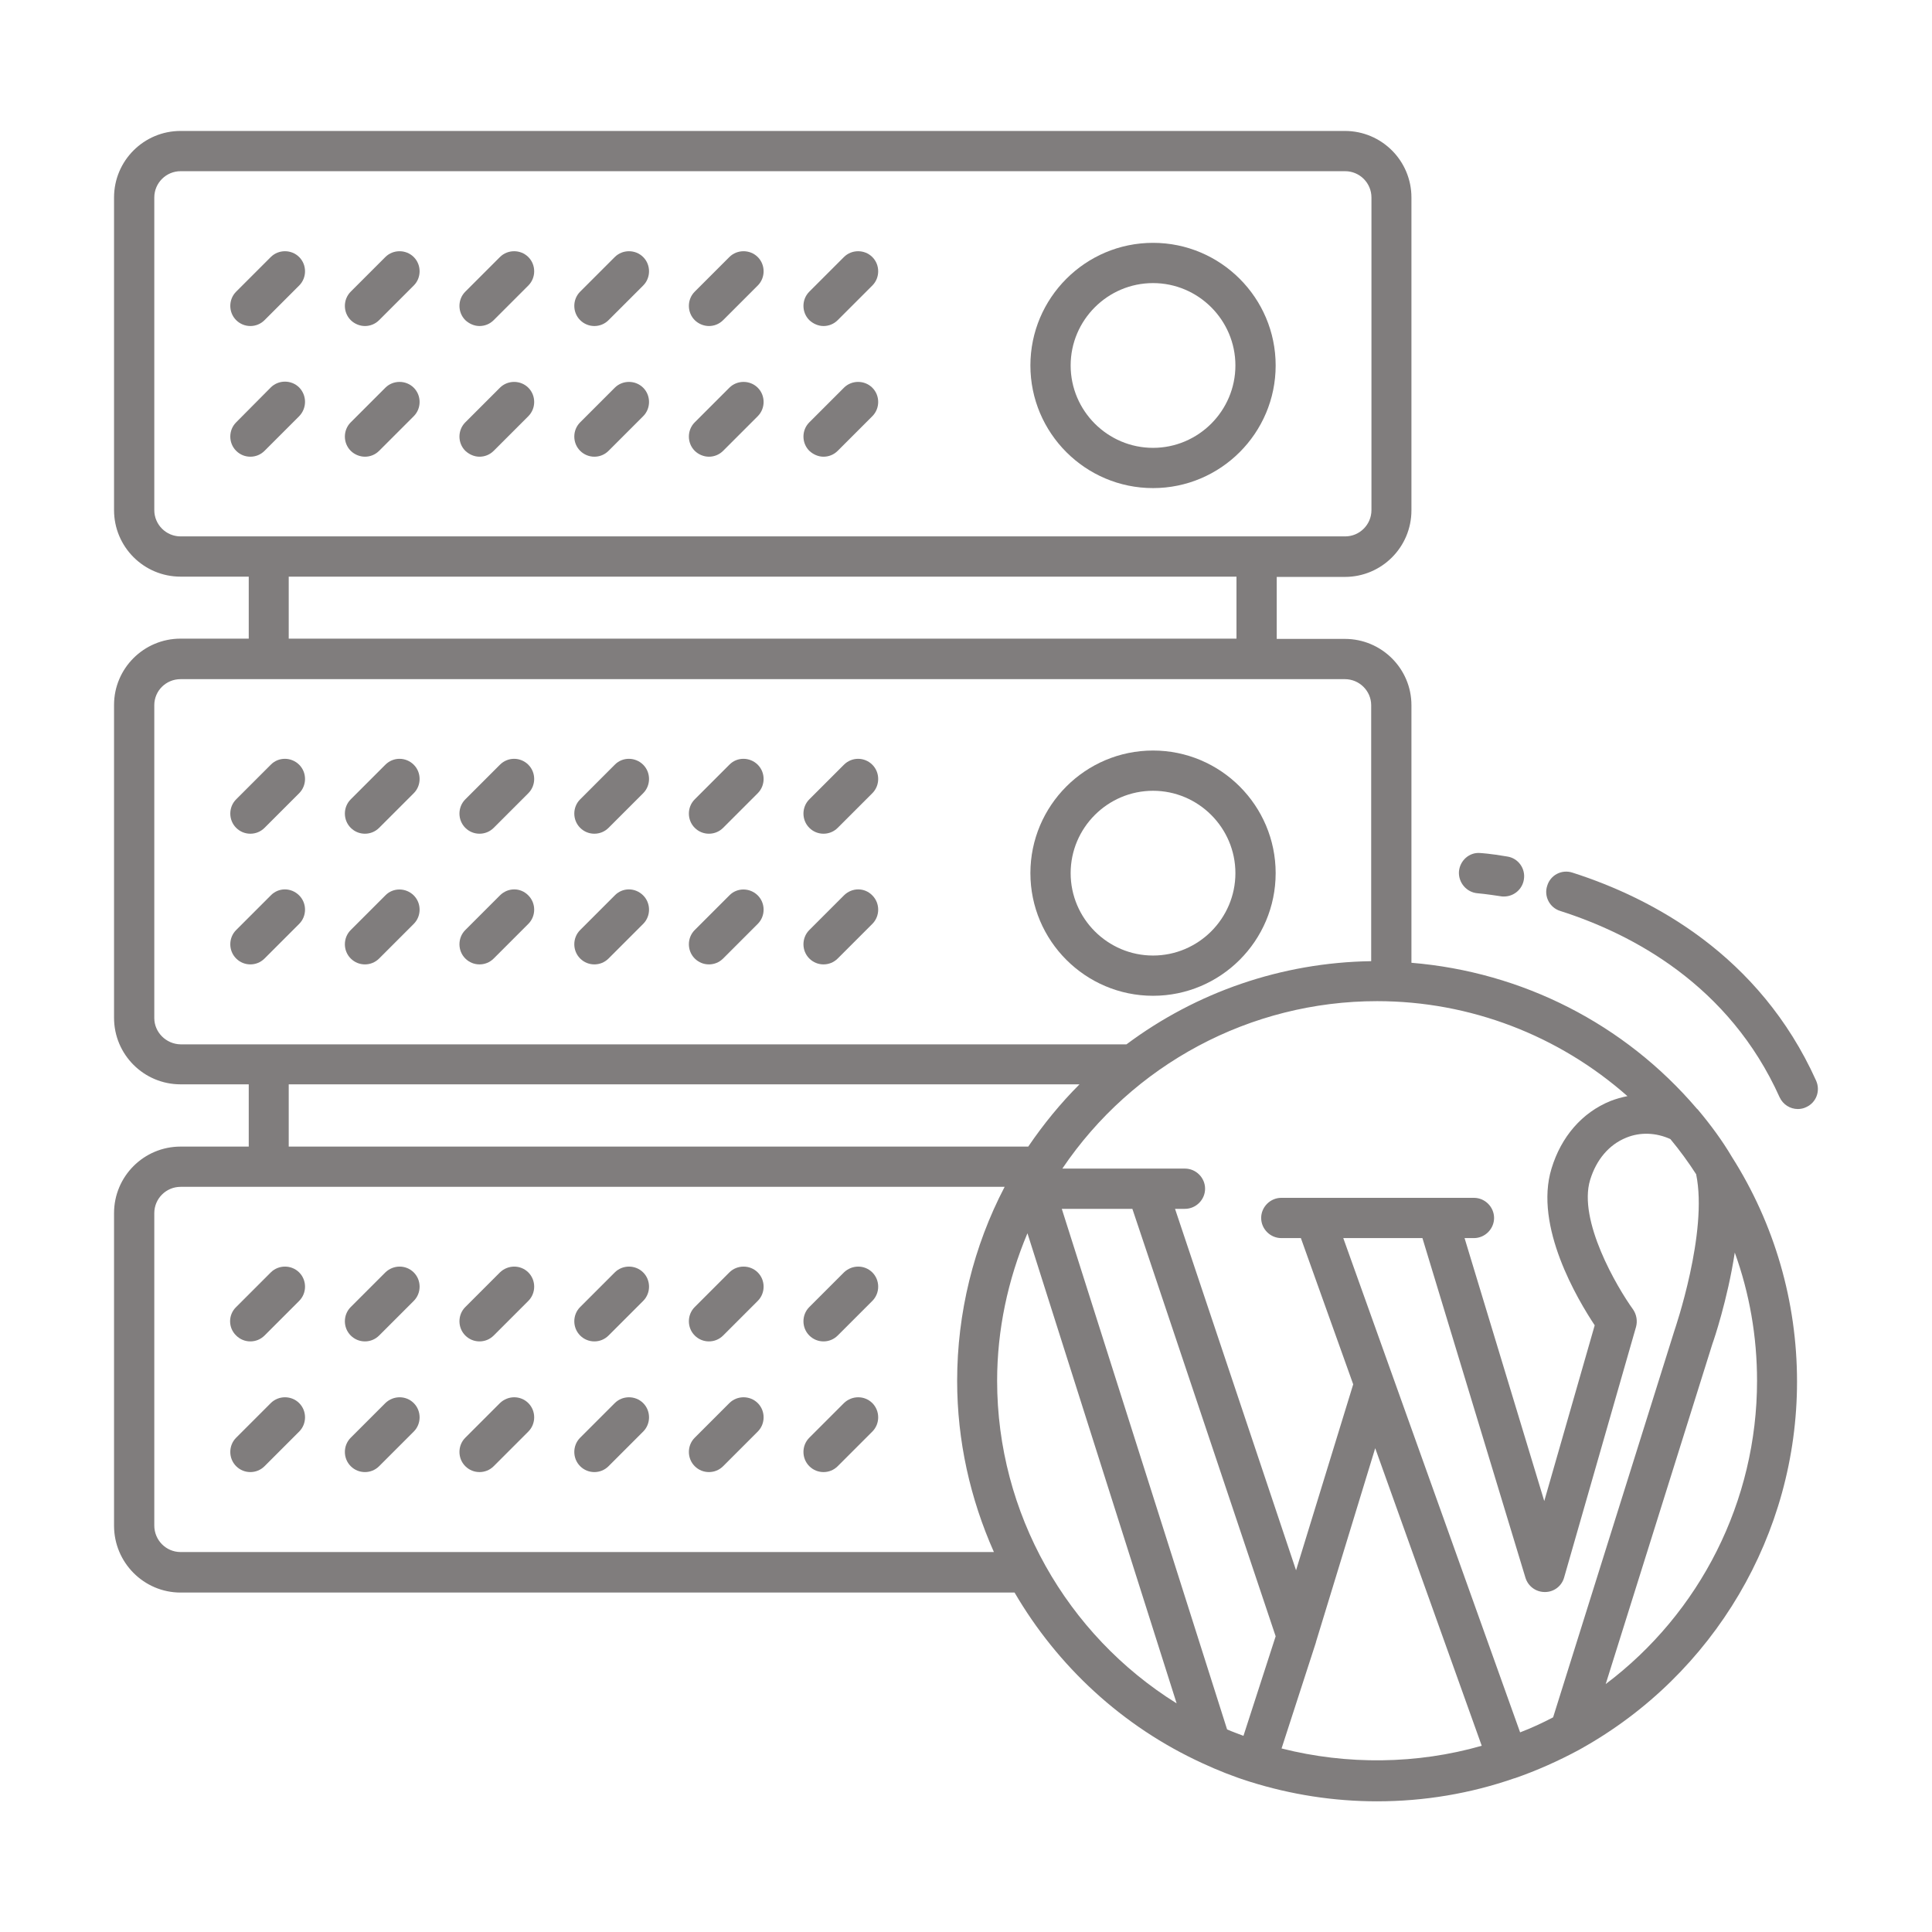
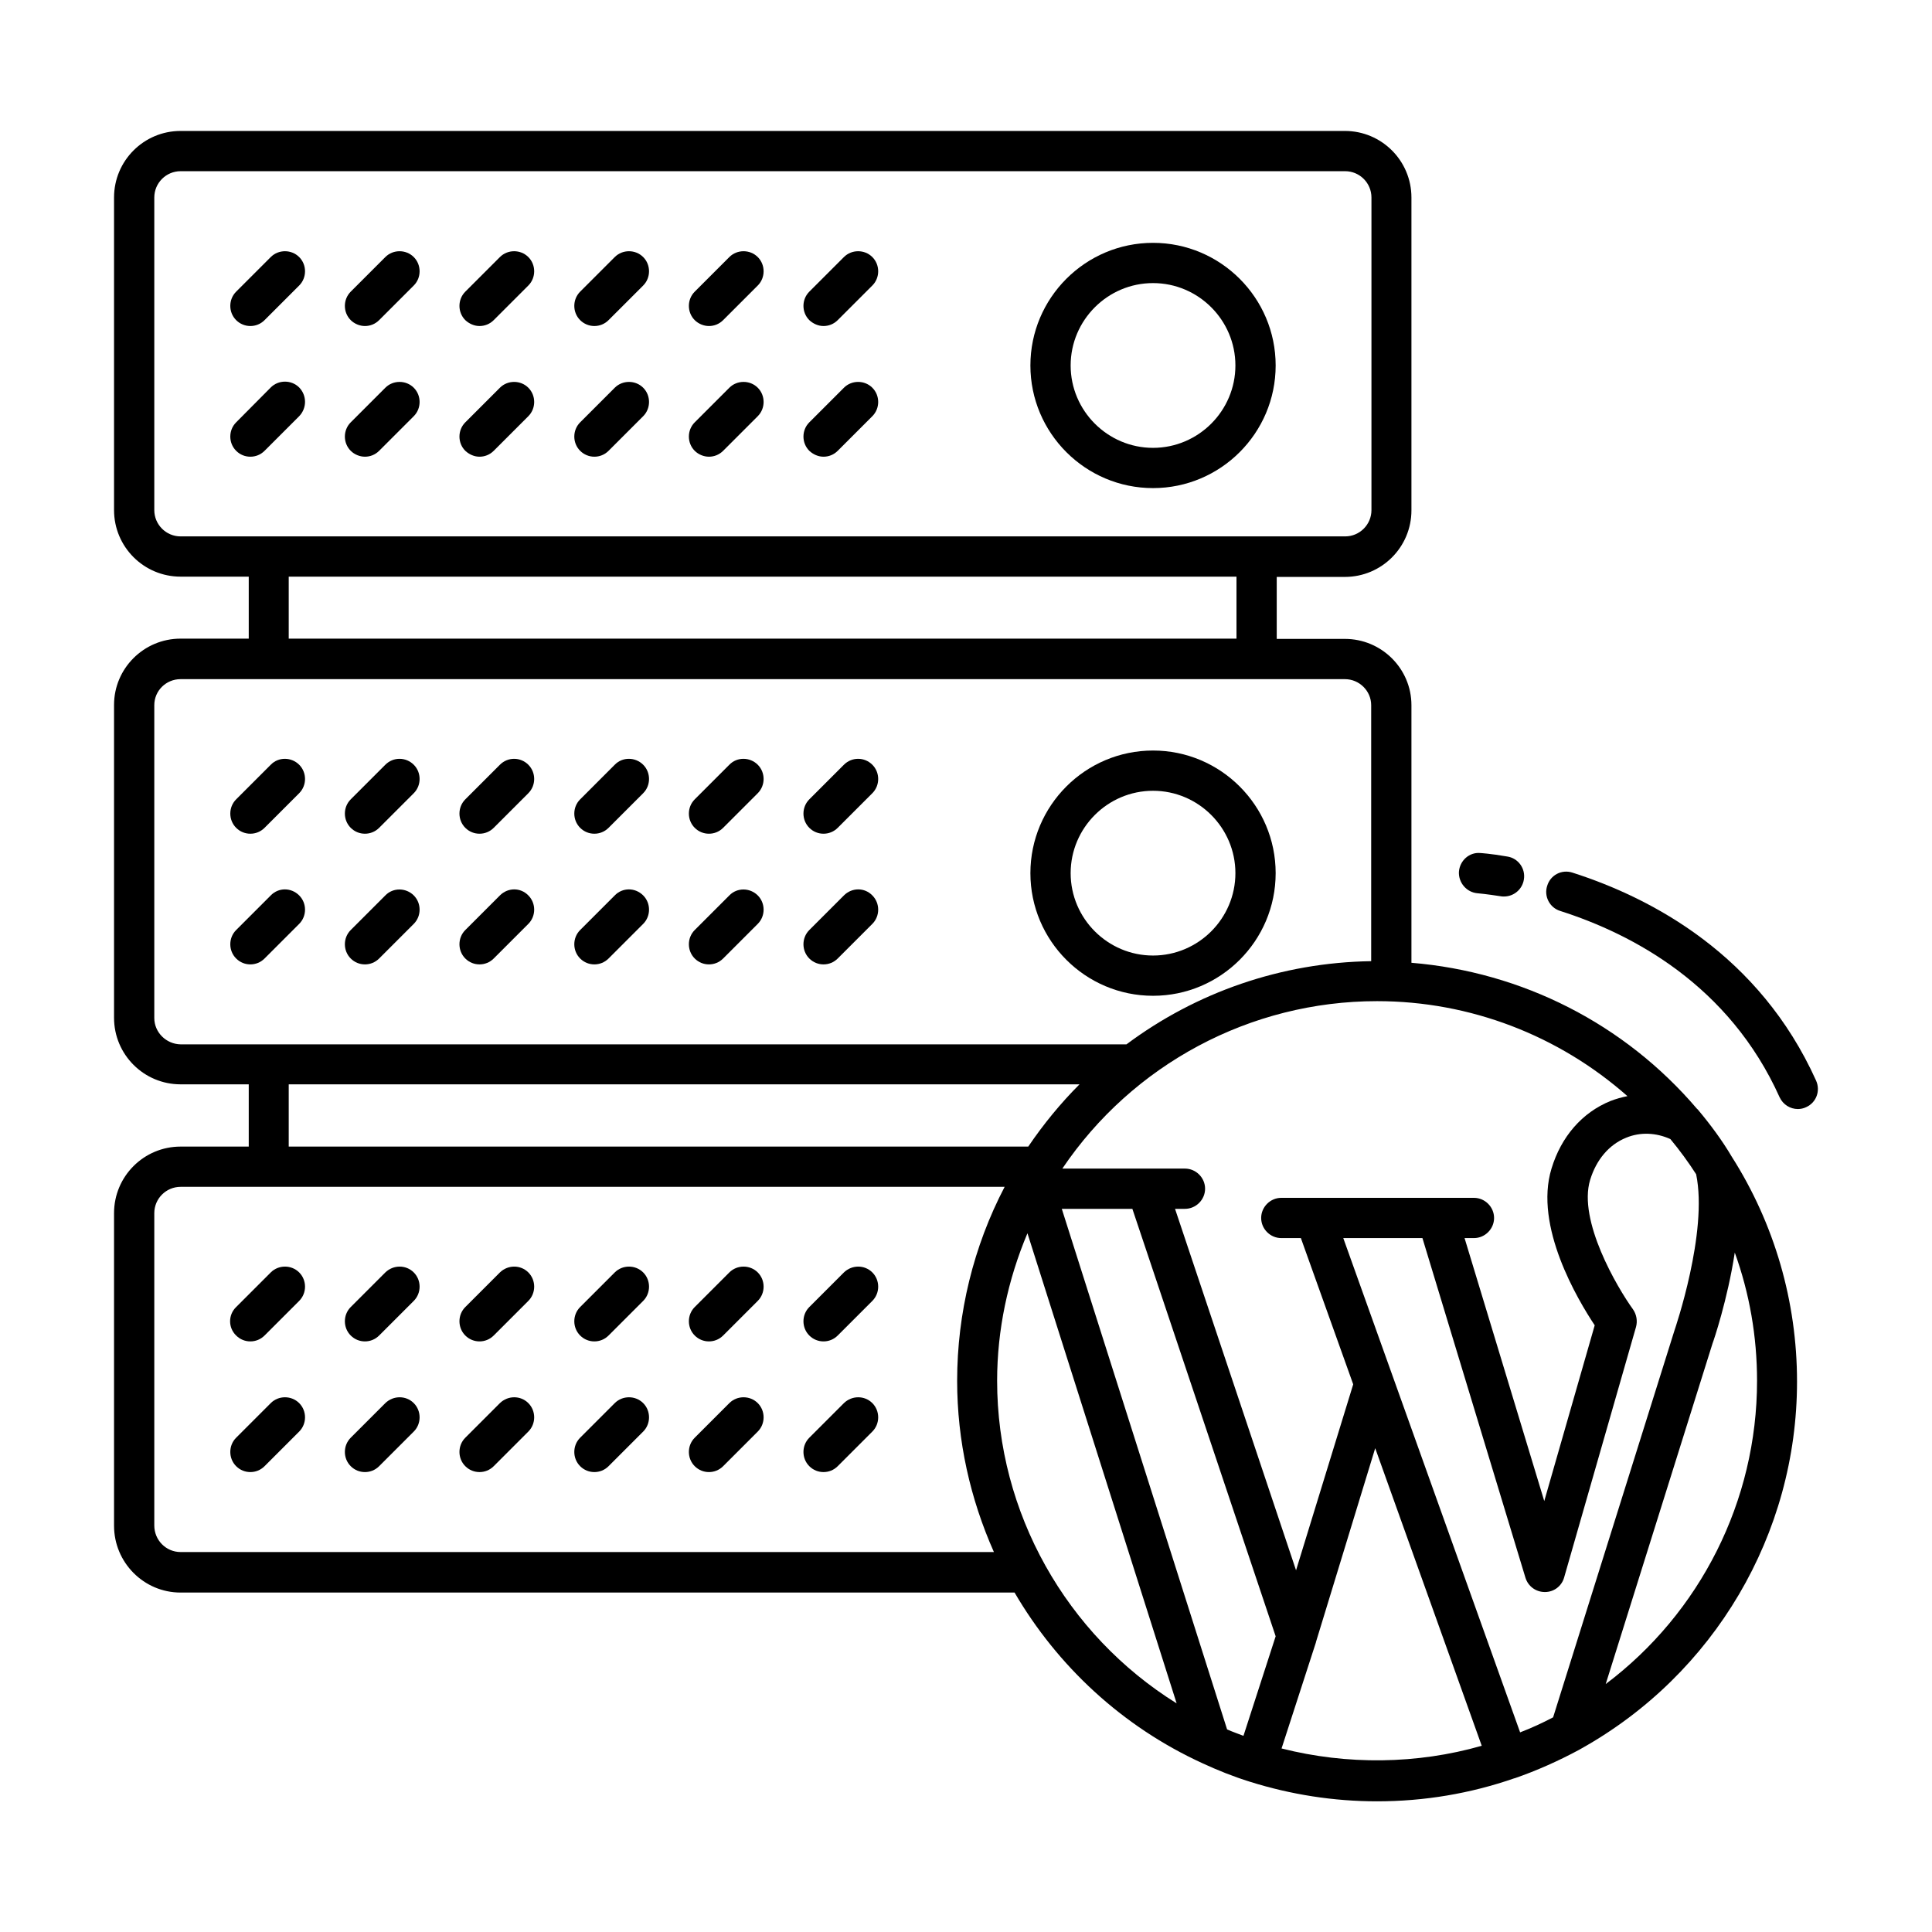
- <svg xmlns="http://www.w3.org/2000/svg" version="1.1" width="512" height="512" x="0" y="0" viewBox="0 0 72 72" style="enable-background:new 0 0 512 512" xml:space="preserve" class="">
+ <svg xmlns="http://www.w3.org/2000/svg" version="1.1" x="0" y="0" viewBox="0 0 72 72" style="enable-background:new 0 0 512 512" xml:space="preserve" class="">
  <g>
    <g>
-       <path d="m42.97 18.19c2.52 0 4.57-2.05 4.57-4.57s-2.05-4.57-4.57-4.57-4.57 2.05-4.57 4.57 2.05 4.57 4.57 4.57zm0-7.64c1.69 0 3.07 1.38 3.07 3.07s-1.38 3.07-3.07 3.07-3.07-1.38-3.07-3.07 1.38-3.07 3.07-3.07z" fill="#807d7d" data-original="#000000" class="" />
-       <path d="m10.09 28.5-1.29 1.29c-.29.29-.29.77 0 1.06.15.15.34.22.53.22s.38-.07.53-.22l1.29-1.29c.29-.29.29-.77 0-1.06s-.77-.3-1.06 0z" fill="#807d7d" data-original="#000000" class="" />
-       <path d="m14.36 28.5-1.29 1.29c-.29.29-.29.77 0 1.06.15.15.34.22.53.22s.38-.07.53-.22l1.29-1.29c.29-.29.29-.77 0-1.06s-.76-.3-1.06 0z" fill="#807d7d" data-original="#000000" class="" />
-       <path d="m18.63 28.5-1.29 1.29c-.29.29-.29.77 0 1.06.15.15.34.22.53.22s.38-.07.53-.22l1.29-1.29c.29-.29.29-.77 0-1.06s-.76-.3-1.06 0z" fill="#807d7d" data-original="#000000" class="" />
-       <path d="m22.91 28.5-1.29 1.29c-.29.29-.29.77 0 1.06.15.15.34.22.53.22s.38-.07.53-.22l1.29-1.29c.29-.29.29-.77 0-1.06s-.77-.3-1.06 0z" fill="#807d7d" data-original="#000000" class="" />
-       <path d="m27.18 28.5-1.29 1.29c-.29.29-.29.77 0 1.06.15.15.34.22.53.22s.38-.07.53-.22l1.29-1.29c.29-.29.29-.77 0-1.06s-.77-.3-1.06 0z" fill="#807d7d" data-original="#000000" class="" />
-       <path d="m31.45 28.5-1.29 1.29c-.29.29-.29.77 0 1.06.15.15.34.22.53.22s.38-.07.53-.22l1.29-1.29c.29-.29.29-.77 0-1.06s-.76-.3-1.06 0z" fill="#807d7d" data-original="#000000" class="" />
-       <path d="m10.09 33.37-1.29 1.29c-.29.29-.29.77 0 1.06.15.15.34.22.53.22s.38-.07.53-.22l1.29-1.29c.29-.29.29-.77 0-1.06-.3-.3-.77-.3-1.06 0z" fill="#807d7d" data-original="#000000" class="" />
-       <path d="m14.36 33.37-1.29 1.29c-.29.29-.29.77 0 1.06.15.15.34.22.53.22s.38-.07.53-.22l1.29-1.29c.29-.29.29-.77 0-1.06s-.77-.3-1.06 0z" fill="#807d7d" data-original="#000000" class="" />
-       <path d="m18.63 33.37-1.29 1.29c-.29.29-.29.77 0 1.06.15.15.34.22.53.22s.38-.07.53-.22l1.29-1.29c.29-.29.29-.77 0-1.06-.29-.3-.76-.3-1.06 0z" fill="#807d7d" data-original="#000000" class="" />
-       <path d="m22.91 33.37-1.29 1.29c-.29.29-.29.77 0 1.06.15.15.34.22.53.22s.38-.07.53-.22l1.29-1.29c.29-.29.29-.77 0-1.06-.3-.3-.77-.3-1.06 0z" fill="#807d7d" data-original="#000000" class="" />
-       <path d="m27.18 33.37-1.29 1.29c-.29.29-.29.77 0 1.06.15.15.34.22.53.22s.38-.07.53-.22l1.29-1.29c.29-.29.29-.77 0-1.06s-.77-.3-1.06 0z" fill="#807d7d" data-original="#000000" class="" />
-       <path d="m31.45 33.37-1.29 1.29c-.29.29-.29.77 0 1.06.15.15.34.22.53.22s.38-.07.53-.22l1.29-1.29c.29-.29.29-.77 0-1.06-.29-.3-.76-.3-1.06 0z" fill="#807d7d" data-original="#000000" class="" />
-       <path d="m10.09 47.42-1.29 1.29c-.3.29-.3.77 0 1.06.15.15.34.22.53.22s.38-.07.53-.22l1.29-1.29c.29-.29.29-.77 0-1.06s-.77-.29-1.06 0z" fill="#807d7d" data-original="#000000" class="" />
-       <path d="m14.36 47.42-1.29 1.29c-.29.29-.29.77 0 1.06.15.15.34.22.53.22s.38-.07.53-.22l1.29-1.29c.29-.29.29-.77 0-1.06s-.76-.29-1.06 0z" fill="#807d7d" data-original="#000000" class="" />
-       <path d="m18.63 47.42-1.29 1.29c-.29.29-.29.77 0 1.06.15.15.34.22.53.22s.38-.07.53-.22l1.29-1.29c.29-.29.29-.77 0-1.06s-.76-.29-1.06 0z" fill="#807d7d" data-original="#000000" class="" />
-       <path d="m22.91 47.42-1.29 1.29c-.29.29-.29.77 0 1.06.15.15.34.22.53.22s.38-.07.53-.22l1.29-1.29c.29-.29.29-.77 0-1.06s-.77-.29-1.06 0z" fill="#807d7d" data-original="#000000" class="" />
-       <path d="m27.18 47.42-1.29 1.29c-.29.29-.29.77 0 1.06.15.15.34.22.53.22s.38-.07.53-.22l1.29-1.29c.29-.29.29-.77 0-1.06s-.77-.29-1.06 0z" fill="#807d7d" data-original="#000000" class="" />
-       <path d="m31.45 47.42-1.29 1.29c-.29.29-.29.77 0 1.06.15.15.34.22.53.22s.38-.07.53-.22l1.29-1.29c.29-.29.29-.77 0-1.06s-.76-.29-1.06 0z" fill="#807d7d" data-original="#000000" class="" />
-       <path d="m10.09 52.29-1.29 1.29c-.29.29-.29.77 0 1.06.15.15.34.22.53.22s.38-.07.53-.22l1.29-1.29c.29-.29.29-.77 0-1.06s-.77-.29-1.06 0z" fill="#807d7d" data-original="#000000" class="" />
-       <path d="m14.36 52.29-1.29 1.29c-.29.29-.29.77 0 1.06.15.15.34.22.53.22s.38-.07.53-.22l1.29-1.29c.29-.29.29-.77 0-1.06s-.76-.29-1.06 0z" fill="#807d7d" data-original="#000000" class="" />
-       <path d="m18.63 52.29-1.29 1.29c-.29.29-.29.77 0 1.06.15.15.34.22.53.22s.38-.07.53-.22l1.29-1.29c.29-.29.29-.77 0-1.06s-.76-.29-1.06 0z" fill="#807d7d" data-original="#000000" class="" />
-       <path d="m22.91 52.29-1.29 1.29c-.29.29-.29.77 0 1.06.15.15.34.22.53.22s.38-.07.53-.22l1.29-1.29c.29-.29.29-.77 0-1.06s-.77-.29-1.06 0z" fill="#807d7d" data-original="#000000" class="" />
-       <path d="m27.18 52.29-1.29 1.29c-.29.29-.29.77 0 1.06.15.15.34.22.53.22s.38-.07.53-.22l1.29-1.29c.29-.29.29-.77 0-1.06s-.77-.29-1.06 0z" fill="#807d7d" data-original="#000000" class="" />
-       <path d="m31.45 52.29-1.29 1.29c-.29.29-.29.77 0 1.06.15.15.34.22.53.22s.38-.07.53-.22l1.29-1.29c.29-.29.29-.77 0-1.06s-.76-.29-1.06 0z" fill="#807d7d" data-original="#000000" class="" />
-       <path d="m9.33 12.15c.19 0 .38-.07.53-.22l1.29-1.29c.29-.29.29-.77 0-1.06s-.77-.29-1.06 0l-1.29 1.29c-.29.29-.29.77 0 1.06.14.14.33.22.53.22z" fill="#807d7d" data-original="#000000" class="" />
-       <path d="m13.6 12.15c.19 0 .38-.07.53-.22l1.29-1.29c.29-.29.29-.77 0-1.06s-.77-.29-1.06 0l-1.29 1.29c-.29.29-.29.77 0 1.06.14.14.34.22.53.22z" fill="#807d7d" data-original="#000000" class="" />
-       <path d="m17.87 12.15c.19 0 .38-.07.53-.22l1.29-1.29c.29-.29.29-.77 0-1.06s-.77-.29-1.06 0l-1.29 1.29c-.29.29-.29.77 0 1.06.15.14.34.22.53.22z" fill="#807d7d" data-original="#000000" class="" />
-       <path d="m22.15 12.15c.19 0 .38-.07.53-.22l1.29-1.29c.29-.29.29-.77 0-1.06s-.77-.29-1.06 0l-1.29 1.29c-.29.29-.29.77 0 1.06.14.14.33.22.53.22z" fill="#807d7d" data-original="#000000" class="" />
-       <path d="m26.42 12.15c.19 0 .38-.07.53-.22l1.29-1.29c.29-.29.29-.77 0-1.06s-.77-.29-1.06 0l-1.29 1.29c-.29.29-.29.77 0 1.06.14.14.34.22.53.22z" fill="#807d7d" data-original="#000000" class="" />
-       <path d="m30.69 12.15c.19 0 .38-.07.53-.22l1.29-1.29c.29-.29.29-.77 0-1.06s-.77-.29-1.06 0l-1.29 1.29c-.29.29-.29.77 0 1.06.15.14.34.22.53.22z" fill="#807d7d" data-original="#000000" class="" />
-       <path d="m11.15 14.44c-.29-.29-.77-.29-1.06 0l-1.29 1.3c-.29.29-.29.77 0 1.06.15.15.34.22.53.22s.38-.07.53-.22l1.29-1.29c.29-.3.29-.77 0-1.07z" fill="#807d7d" data-original="#000000" class="" />
-       <path d="m13.6 17.02c.19 0 .38-.07.53-.22l1.29-1.29c.29-.29.29-.77 0-1.06s-.77-.29-1.06 0l-1.29 1.29c-.29.29-.29.77 0 1.06.14.14.34.22.53.22z" fill="#807d7d" data-original="#000000" class="" />
-       <path d="m17.87 17.02c.19 0 .38-.07.53-.22l1.29-1.29c.29-.29.29-.77 0-1.06s-.77-.29-1.06 0l-1.29 1.29c-.29.29-.29.77 0 1.06.15.14.34.22.53.22z" fill="#807d7d" data-original="#000000" class="" />
-       <path d="m22.15 17.02c.19 0 .38-.07.53-.22l1.29-1.29c.29-.29.29-.77 0-1.06s-.77-.29-1.06 0l-1.29 1.29c-.29.29-.29.77 0 1.06.14.14.33.22.53.22z" fill="#807d7d" data-original="#000000" class="" />
-       <path d="m26.42 17.02c.19 0 .38-.07.53-.22l1.29-1.29c.29-.29.29-.77 0-1.06s-.77-.29-1.06 0l-1.29 1.29c-.29.29-.29.77 0 1.06.14.14.34.22.53.22z" fill="#807d7d" data-original="#000000" class="" />
-       <path d="m30.69 17.02c.19 0 .38-.07.53-.22l1.29-1.29c.29-.29.29-.77 0-1.06s-.77-.29-1.06 0l-1.29 1.29c-.29.29-.29.77 0 1.06.15.14.34.22.53.22z" fill="#807d7d" data-original="#000000" class="" />
-       <path d="m42.97 37.11c2.52 0 4.57-2.05 4.57-4.57s-2.05-4.57-4.57-4.57-4.57 2.05-4.57 4.57 2.05 4.57 4.57 4.57zm0-7.64c1.69 0 3.07 1.38 3.07 3.07s-1.38 3.07-3.07 3.07-3.07-1.38-3.07-3.07 1.38-3.07 3.07-3.07z" fill="#807d7d" data-original="#000000" class="" />
-       <path d="m63.29 41.37c-.02-.02-.03-.04-.05-.05-2.7-3.17-6.52-5.1-10.64-5.44v-9.6c0-1.36-1.11-2.47-2.48-2.47h-2.54v-2.31h2.54c1.37 0 2.48-1.11 2.48-2.48v-11.66c0-1.37-1.11-2.48-2.48-2.48h-43.39c-1.37 0-2.48 1.11-2.48 2.48v11.65c0 1.37 1.11 2.48 2.48 2.48h2.54v2.31h-2.54c-1.37 0-2.48 1.11-2.48 2.47v11.66c0 1.37 1.11 2.48 2.48 2.48h2.54v2.32h-2.54c-1.37 0-2.48 1.11-2.48 2.48v11.65c0 1.37 1.11 2.49 2.48 2.49h31.08c1.6 2.74 4.01 4.99 7 6.36.56.26 1.16.5 1.77.69 1.53.48 3.12.73 4.74.73 1.76 0 3.48-.29 5.12-.86h.01c.81-.28 1.62-.64 2.4-1.06.02-.01.05-.03.07-.04 4.96-2.77 8.05-8 8.05-13.68 0-2.98-.84-5.88-2.43-8.38-.36-.61-.79-1.19-1.25-1.74zm-5.41 22.63c-.4.21-.81.4-1.23.56l-6.59-18.42h2.95l3.84 12.66c.1.32.39.53.72.53h.01c.33 0 .62-.22.71-.54l2.68-9.34c.06-.22.02-.46-.11-.65-.6-.83-2.06-3.32-1.6-4.83.23-.75.7-1.31 1.34-1.57.53-.22 1.12-.19 1.65.05.35.42.67.86.96 1.31.45 2.16-.79 5.77-.81 5.83zm-11.54.69c-.2-.08-.41-.15-.61-.24l-6.16-19.4h2.63l5.34 15.93zm1.96-6.17-4.51-13.47h.37c.41 0 .75-.34.75-.75s-.34-.75-.75-.75h-1.41-3.16c2.62-3.88 7-6.24 11.73-6.24 3.47 0 6.77 1.28 9.33 3.54-.21.04-.42.1-.63.18-1.06.43-1.84 1.33-2.2 2.52-.66 2.15.98 4.89 1.61 5.84l-1.88 6.55-2.97-9.8h.35c.41 0 .75-.34.75-.75s-.34-.75-.75-.75h-7.18c-.41 0-.75.34-.75.75s.34.75.75.75h.73l1.95 5.45zm-42.55-39.51v-11.65c0-.54.44-.98.98-.98h43.4c.54 0 .98.44.98.98v11.65c0 .54-.44.98-.98.98h-43.4c-.54 0-.98-.44-.98-.98zm5.01 2.48h35.32v2.31h-35.32zm-5.01 16.45v-11.66c0-.54.44-.97.98-.97h3.27.01s.01 0 .01 0h36.8.01s.01 0 .01 0h3.28c.54 0 .98.44.98.97v9.54c-3.35.05-6.52 1.16-9.12 3.1h-35.25c-.54-.01-.98-.45-.98-.98zm5.01 2.47h29.47c-.7.7-1.34 1.48-1.91 2.32h-27.56zm-4.03 17.43c-.54 0-.98-.44-.98-.99v-11.64c0-.54.44-.98.98-.98h30.71c-1.16 2.22-1.77 4.71-1.77 7.23 0 2.24.49 4.4 1.37 6.38zm30.43-6.38c0-1.9.4-3.77 1.13-5.5l5.56 17.52c-4.11-2.56-6.69-7.1-6.69-12.02zm10.6 13.7 1.28-3.95v-.01l2.21-7.23 3.97 11.09c-2.41.69-5.02.72-7.46.1zm12.08-2.4 3.98-12.69c.04-.1.56-1.63.83-3.39.55 1.52.83 3.13.83 4.78 0 4.48-2.12 8.65-5.64 11.3z" fill="#807d7d" data-original="#000000" class="" />
-       <path d="m67.68 40.27c-2.11-4.68-6.11-6.8-9.08-7.75-.4-.13-.82.09-.94.49-.13.39.09.82.49.94 2.69.86 6.29 2.76 8.17 6.94.13.28.4.44.68.44.1 0 .21-.02.31-.07.38-.17.54-.61.37-.99z" fill="#807d7d" data-original="#000000" class="" />
-       <path d="m55.07 33.29c.02 0 .33.03.85.11.04.01.08.01.13.01.36 0 .68-.26.74-.63.07-.41-.21-.8-.62-.86-.63-.11-1-.13-1-.13-.41-.04-.77.28-.8.7-.02.41.29.77.7.8z" fill="#807d7d" data-original="#000000" class="" />
+       <path d="m42.97 18.19c2.52 0 4.57-2.05 4.57-4.57s-2.05-4.57-4.57-4.57-4.57 2.05-4.57 4.57 2.05 4.57 4.57 4.57zm0-7.64c1.69 0 3.07 1.38 3.07 3.07s-1.38 3.07-3.07 3.07-3.07-1.38-3.07-3.07 1.38-3.07 3.07-3.07z" data-original="#000000" class="" />
+       <path d="m10.09 28.5-1.29 1.29c-.29.29-.29.77 0 1.06.15.15.34.22.53.22s.38-.07.53-.22l1.29-1.29c.29-.29.29-.77 0-1.06s-.77-.3-1.06 0z" data-original="#000000" class="" />
+       <path d="m14.36 28.5-1.29 1.29c-.29.29-.29.77 0 1.06.15.15.34.22.53.22s.38-.07.53-.22l1.29-1.29c.29-.29.29-.77 0-1.06s-.76-.3-1.06 0z" data-original="#000000" class="" />
+       <path d="m18.63 28.5-1.29 1.29c-.29.29-.29.77 0 1.06.15.15.34.22.53.22s.38-.07.53-.22l1.29-1.29c.29-.29.29-.77 0-1.06s-.76-.3-1.06 0z" data-original="#000000" class="" />
+       <path d="m22.91 28.5-1.29 1.29c-.29.29-.29.77 0 1.06.15.15.34.22.53.22s.38-.07.53-.22l1.29-1.29c.29-.29.29-.77 0-1.06s-.77-.3-1.06 0z" data-original="#000000" class="" />
+       <path d="m27.18 28.5-1.29 1.29c-.29.29-.29.77 0 1.06.15.15.34.22.53.22s.38-.07.53-.22l1.29-1.29c.29-.29.29-.77 0-1.06s-.77-.3-1.06 0z" data-original="#000000" class="" />
+       <path d="m31.45 28.5-1.29 1.29c-.29.29-.29.77 0 1.06.15.15.34.22.53.22s.38-.07.53-.22l1.29-1.29c.29-.29.29-.77 0-1.06s-.76-.3-1.06 0z" data-original="#000000" class="" />
+       <path d="m10.09 33.37-1.29 1.29c-.29.29-.29.77 0 1.06.15.15.34.22.53.22s.38-.07.53-.22l1.29-1.29c.29-.29.29-.77 0-1.06-.3-.3-.77-.3-1.06 0z" data-original="#000000" class="" />
+       <path d="m14.36 33.37-1.29 1.29c-.29.29-.29.77 0 1.06.15.15.34.22.53.22s.38-.07.53-.22l1.29-1.29c.29-.29.29-.77 0-1.06s-.77-.3-1.06 0z" data-original="#000000" class="" />
+       <path d="m18.63 33.37-1.29 1.29c-.29.29-.29.77 0 1.06.15.15.34.22.53.22s.38-.07.53-.22l1.29-1.29c.29-.29.29-.77 0-1.06-.29-.3-.76-.3-1.06 0z" data-original="#000000" class="" />
+       <path d="m22.91 33.37-1.29 1.29c-.29.29-.29.77 0 1.06.15.15.34.22.53.22s.38-.07.53-.22l1.29-1.29c.29-.29.29-.77 0-1.06-.3-.3-.77-.3-1.06 0z" data-original="#000000" class="" />
+       <path d="m27.18 33.37-1.29 1.29c-.29.29-.29.77 0 1.06.15.15.34.22.53.22s.38-.07.53-.22l1.29-1.29c.29-.29.29-.77 0-1.06s-.77-.3-1.06 0z" data-original="#000000" class="" />
+       <path d="m31.45 33.37-1.29 1.29c-.29.29-.29.77 0 1.06.15.15.34.22.53.22s.38-.07.53-.22l1.29-1.29c.29-.29.29-.77 0-1.06-.29-.3-.76-.3-1.06 0z" data-original="#000000" class="" />
+       <path d="m10.09 47.42-1.29 1.29c-.3.29-.3.77 0 1.06.15.15.34.22.53.22s.38-.07.53-.22l1.29-1.29c.29-.29.29-.77 0-1.06s-.77-.29-1.06 0z" data-original="#000000" class="" />
+       <path d="m14.36 47.42-1.29 1.29c-.29.29-.29.77 0 1.06.15.15.34.22.53.22s.38-.07.53-.22l1.29-1.29c.29-.29.29-.77 0-1.06s-.76-.29-1.06 0z" data-original="#000000" class="" />
+       <path d="m18.63 47.42-1.29 1.29c-.29.29-.29.77 0 1.06.15.15.34.22.53.22s.38-.07.53-.22l1.29-1.29c.29-.29.29-.77 0-1.06s-.76-.29-1.06 0z" data-original="#000000" class="" />
+       <path d="m22.91 47.42-1.29 1.29c-.29.29-.29.77 0 1.06.15.15.34.22.53.22s.38-.07.53-.22l1.29-1.29c.29-.29.29-.77 0-1.06s-.77-.29-1.06 0z" data-original="#000000" class="" />
+       <path d="m27.18 47.42-1.29 1.29c-.29.29-.29.77 0 1.06.15.15.34.22.53.22s.38-.07.53-.22l1.29-1.29c.29-.29.29-.77 0-1.06s-.77-.29-1.06 0z" data-original="#000000" class="" />
+       <path d="m31.45 47.42-1.29 1.29c-.29.29-.29.77 0 1.06.15.15.34.22.53.22s.38-.07.53-.22l1.29-1.29c.29-.29.29-.77 0-1.06s-.76-.29-1.06 0z" data-original="#000000" class="" />
+       <path d="m10.09 52.29-1.29 1.29c-.29.29-.29.77 0 1.06.15.15.34.22.53.22s.38-.07.53-.22l1.29-1.29c.29-.29.29-.77 0-1.06s-.77-.29-1.06 0z" data-original="#000000" class="" />
+       <path d="m14.36 52.29-1.29 1.29c-.29.29-.29.77 0 1.06.15.15.34.22.53.22s.38-.07.53-.22l1.29-1.29c.29-.29.29-.77 0-1.06s-.76-.29-1.06 0z" data-original="#000000" class="" />
+       <path d="m18.63 52.29-1.29 1.29c-.29.29-.29.77 0 1.06.15.15.34.22.53.22s.38-.07.53-.22l1.29-1.29c.29-.29.29-.77 0-1.06s-.76-.29-1.06 0z" data-original="#000000" class="" />
+       <path d="m22.91 52.29-1.29 1.29c-.29.29-.29.77 0 1.06.15.15.34.22.53.22s.38-.07.53-.22l1.29-1.29c.29-.29.29-.77 0-1.06s-.77-.29-1.06 0z" data-original="#000000" class="" />
+       <path d="m27.18 52.29-1.29 1.29c-.29.29-.29.77 0 1.06.15.15.34.22.53.22s.38-.07.53-.22l1.29-1.29c.29-.29.29-.77 0-1.06s-.77-.29-1.06 0z" data-original="#000000" class="" />
+       <path d="m31.45 52.29-1.29 1.29c-.29.29-.29.77 0 1.06.15.15.34.22.53.22s.38-.07.53-.22l1.29-1.29c.29-.29.29-.77 0-1.06s-.76-.29-1.06 0z" data-original="#000000" class="" />
+       <path d="m9.33 12.15c.19 0 .38-.07.53-.22l1.29-1.29c.29-.29.29-.77 0-1.06s-.77-.29-1.06 0l-1.29 1.29c-.29.29-.29.77 0 1.06.14.14.33.22.53.22z" data-original="#000000" class="" />
+       <path d="m13.6 12.15c.19 0 .38-.07.53-.22l1.29-1.29c.29-.29.29-.77 0-1.06s-.77-.29-1.06 0l-1.29 1.29c-.29.29-.29.77 0 1.06.14.14.34.22.53.22z" data-original="#000000" class="" />
+       <path d="m17.87 12.15c.19 0 .38-.07.53-.22l1.29-1.29c.29-.29.29-.77 0-1.06s-.77-.29-1.06 0l-1.29 1.29c-.29.29-.29.77 0 1.06.15.14.34.22.53.22z" data-original="#000000" class="" />
+       <path d="m22.15 12.15c.19 0 .38-.07.53-.22l1.29-1.29c.29-.29.29-.77 0-1.06s-.77-.29-1.06 0l-1.29 1.29c-.29.29-.29.77 0 1.06.14.14.33.22.53.22z" data-original="#000000" class="" />
+       <path d="m26.42 12.15c.19 0 .38-.07.53-.22l1.29-1.29c.29-.29.29-.77 0-1.06s-.77-.29-1.06 0l-1.29 1.29c-.29.29-.29.77 0 1.06.14.14.34.22.53.22z" data-original="#000000" class="" />
+       <path d="m30.69 12.15c.19 0 .38-.07.53-.22l1.29-1.29c.29-.29.29-.77 0-1.06s-.77-.29-1.06 0l-1.29 1.29c-.29.29-.29.77 0 1.06.15.14.34.22.53.22z" data-original="#000000" class="" />
+       <path d="m11.15 14.44c-.29-.29-.77-.29-1.06 0l-1.29 1.3c-.29.29-.29.77 0 1.06.15.15.34.22.53.22s.38-.07.53-.22l1.29-1.29c.29-.3.29-.77 0-1.07z" data-original="#000000" class="" />
+       <path d="m13.6 17.02c.19 0 .38-.07.53-.22l1.29-1.29c.29-.29.29-.77 0-1.06s-.77-.29-1.06 0l-1.29 1.29c-.29.29-.29.77 0 1.06.14.14.34.22.53.22z" data-original="#000000" class="" />
+       <path d="m17.87 17.02c.19 0 .38-.07.53-.22l1.29-1.29c.29-.29.29-.77 0-1.06s-.77-.29-1.06 0l-1.29 1.29c-.29.29-.29.77 0 1.06.15.14.34.22.53.22z" data-original="#000000" class="" />
+       <path d="m22.15 17.02c.19 0 .38-.07.53-.22l1.29-1.29c.29-.29.29-.77 0-1.06s-.77-.29-1.06 0l-1.29 1.29c-.29.29-.29.77 0 1.06.14.14.33.22.53.22z" data-original="#000000" class="" />
+       <path d="m26.42 17.02c.19 0 .38-.07.53-.22l1.29-1.29c.29-.29.29-.77 0-1.06s-.77-.29-1.06 0l-1.29 1.29c-.29.29-.29.77 0 1.06.14.14.34.22.53.22z" data-original="#000000" class="" />
+       <path d="m30.69 17.02c.19 0 .38-.07.53-.22l1.29-1.29c.29-.29.29-.77 0-1.06s-.77-.29-1.06 0l-1.29 1.29c-.29.29-.29.77 0 1.06.15.14.34.22.53.22z" data-original="#000000" class="" />
+       <path d="m42.97 37.11c2.52 0 4.57-2.05 4.57-4.57s-2.05-4.57-4.57-4.57-4.57 2.05-4.57 4.57 2.05 4.57 4.57 4.57zm0-7.64c1.69 0 3.07 1.38 3.07 3.07s-1.38 3.07-3.07 3.07-3.07-1.38-3.07-3.07 1.38-3.07 3.07-3.07z" data-original="#000000" class="" />
+       <path d="m63.29 41.37c-.02-.02-.03-.04-.05-.05-2.7-3.17-6.52-5.1-10.64-5.44v-9.6c0-1.36-1.11-2.47-2.48-2.47h-2.54v-2.31h2.54c1.37 0 2.48-1.11 2.48-2.48v-11.66c0-1.37-1.11-2.48-2.48-2.48h-43.39c-1.37 0-2.48 1.11-2.48 2.48v11.65c0 1.37 1.11 2.48 2.48 2.48h2.54v2.31h-2.54c-1.37 0-2.48 1.11-2.48 2.47v11.66c0 1.37 1.11 2.48 2.48 2.48h2.54v2.32h-2.54c-1.37 0-2.48 1.11-2.48 2.48v11.65c0 1.37 1.11 2.49 2.48 2.49h31.08c1.6 2.74 4.01 4.99 7 6.36.56.26 1.16.5 1.77.69 1.53.48 3.12.73 4.74.73 1.76 0 3.48-.29 5.12-.86h.01c.81-.28 1.62-.64 2.4-1.06.02-.01.05-.03.07-.04 4.96-2.77 8.05-8 8.05-13.68 0-2.98-.84-5.88-2.43-8.38-.36-.61-.79-1.19-1.25-1.74zm-5.41 22.63c-.4.21-.81.4-1.23.56l-6.59-18.42h2.95l3.84 12.66c.1.32.39.53.72.53h.01c.33 0 .62-.22.71-.54l2.68-9.34c.06-.22.02-.46-.11-.65-.6-.83-2.06-3.32-1.6-4.83.23-.75.7-1.31 1.34-1.57.53-.22 1.12-.19 1.65.05.35.42.67.86.96 1.31.45 2.16-.79 5.77-.81 5.83zm-11.54.69c-.2-.08-.41-.15-.61-.24l-6.16-19.4h2.63l5.34 15.93zm1.96-6.17-4.51-13.47h.37c.41 0 .75-.34.75-.75s-.34-.75-.75-.75h-1.41-3.16c2.62-3.88 7-6.24 11.73-6.24 3.47 0 6.77 1.28 9.33 3.54-.21.04-.42.1-.63.18-1.06.43-1.84 1.33-2.2 2.52-.66 2.15.98 4.89 1.61 5.84l-1.88 6.55-2.97-9.8h.35c.41 0 .75-.34.75-.75s-.34-.75-.75-.75h-7.18c-.41 0-.75.34-.75.75s.34.75.75.75h.73l1.95 5.45zm-42.55-39.51v-11.65c0-.54.44-.98.98-.98h43.4c.54 0 .98.44.98.98v11.65c0 .54-.44.98-.98.98h-43.4c-.54 0-.98-.44-.98-.98zm5.01 2.48h35.32v2.31h-35.32zm-5.01 16.45v-11.66c0-.54.44-.97.98-.97h3.27.01s.01 0 .01 0h36.8.01s.01 0 .01 0h3.28c.54 0 .98.44.98.97v9.54c-3.35.05-6.52 1.16-9.12 3.1h-35.25c-.54-.01-.98-.45-.98-.98zm5.01 2.47h29.47c-.7.7-1.34 1.48-1.91 2.32h-27.56zm-4.03 17.43c-.54 0-.98-.44-.98-.99v-11.64c0-.54.44-.98.98-.98h30.71c-1.16 2.22-1.77 4.71-1.77 7.23 0 2.24.49 4.4 1.37 6.38zm30.43-6.38c0-1.9.4-3.77 1.13-5.5l5.56 17.52c-4.11-2.56-6.69-7.1-6.69-12.02zm10.6 13.7 1.28-3.95v-.01l2.21-7.23 3.97 11.09c-2.41.69-5.02.72-7.46.1zm12.08-2.4 3.98-12.69c.04-.1.56-1.63.83-3.39.55 1.52.83 3.13.83 4.78 0 4.48-2.12 8.65-5.64 11.3z" data-original="#000000" class="" />
+       <path d="m67.68 40.27c-2.11-4.68-6.11-6.8-9.08-7.75-.4-.13-.82.09-.94.49-.13.39.09.82.49.94 2.69.86 6.29 2.76 8.17 6.94.13.28.4.44.68.44.1 0 .21-.02.31-.07.38-.17.54-.61.37-.99z" data-original="#000000" class="" />
+       <path d="m55.07 33.29c.02 0 .33.03.85.11.04.01.08.01.13.01.36 0 .68-.26.74-.63.07-.41-.21-.8-.62-.86-.63-.11-1-.13-1-.13-.41-.04-.77.28-.8.7-.02.41.29.77.7.8z" data-original="#000000" class="" />
    </g>
  </g>
</svg>
